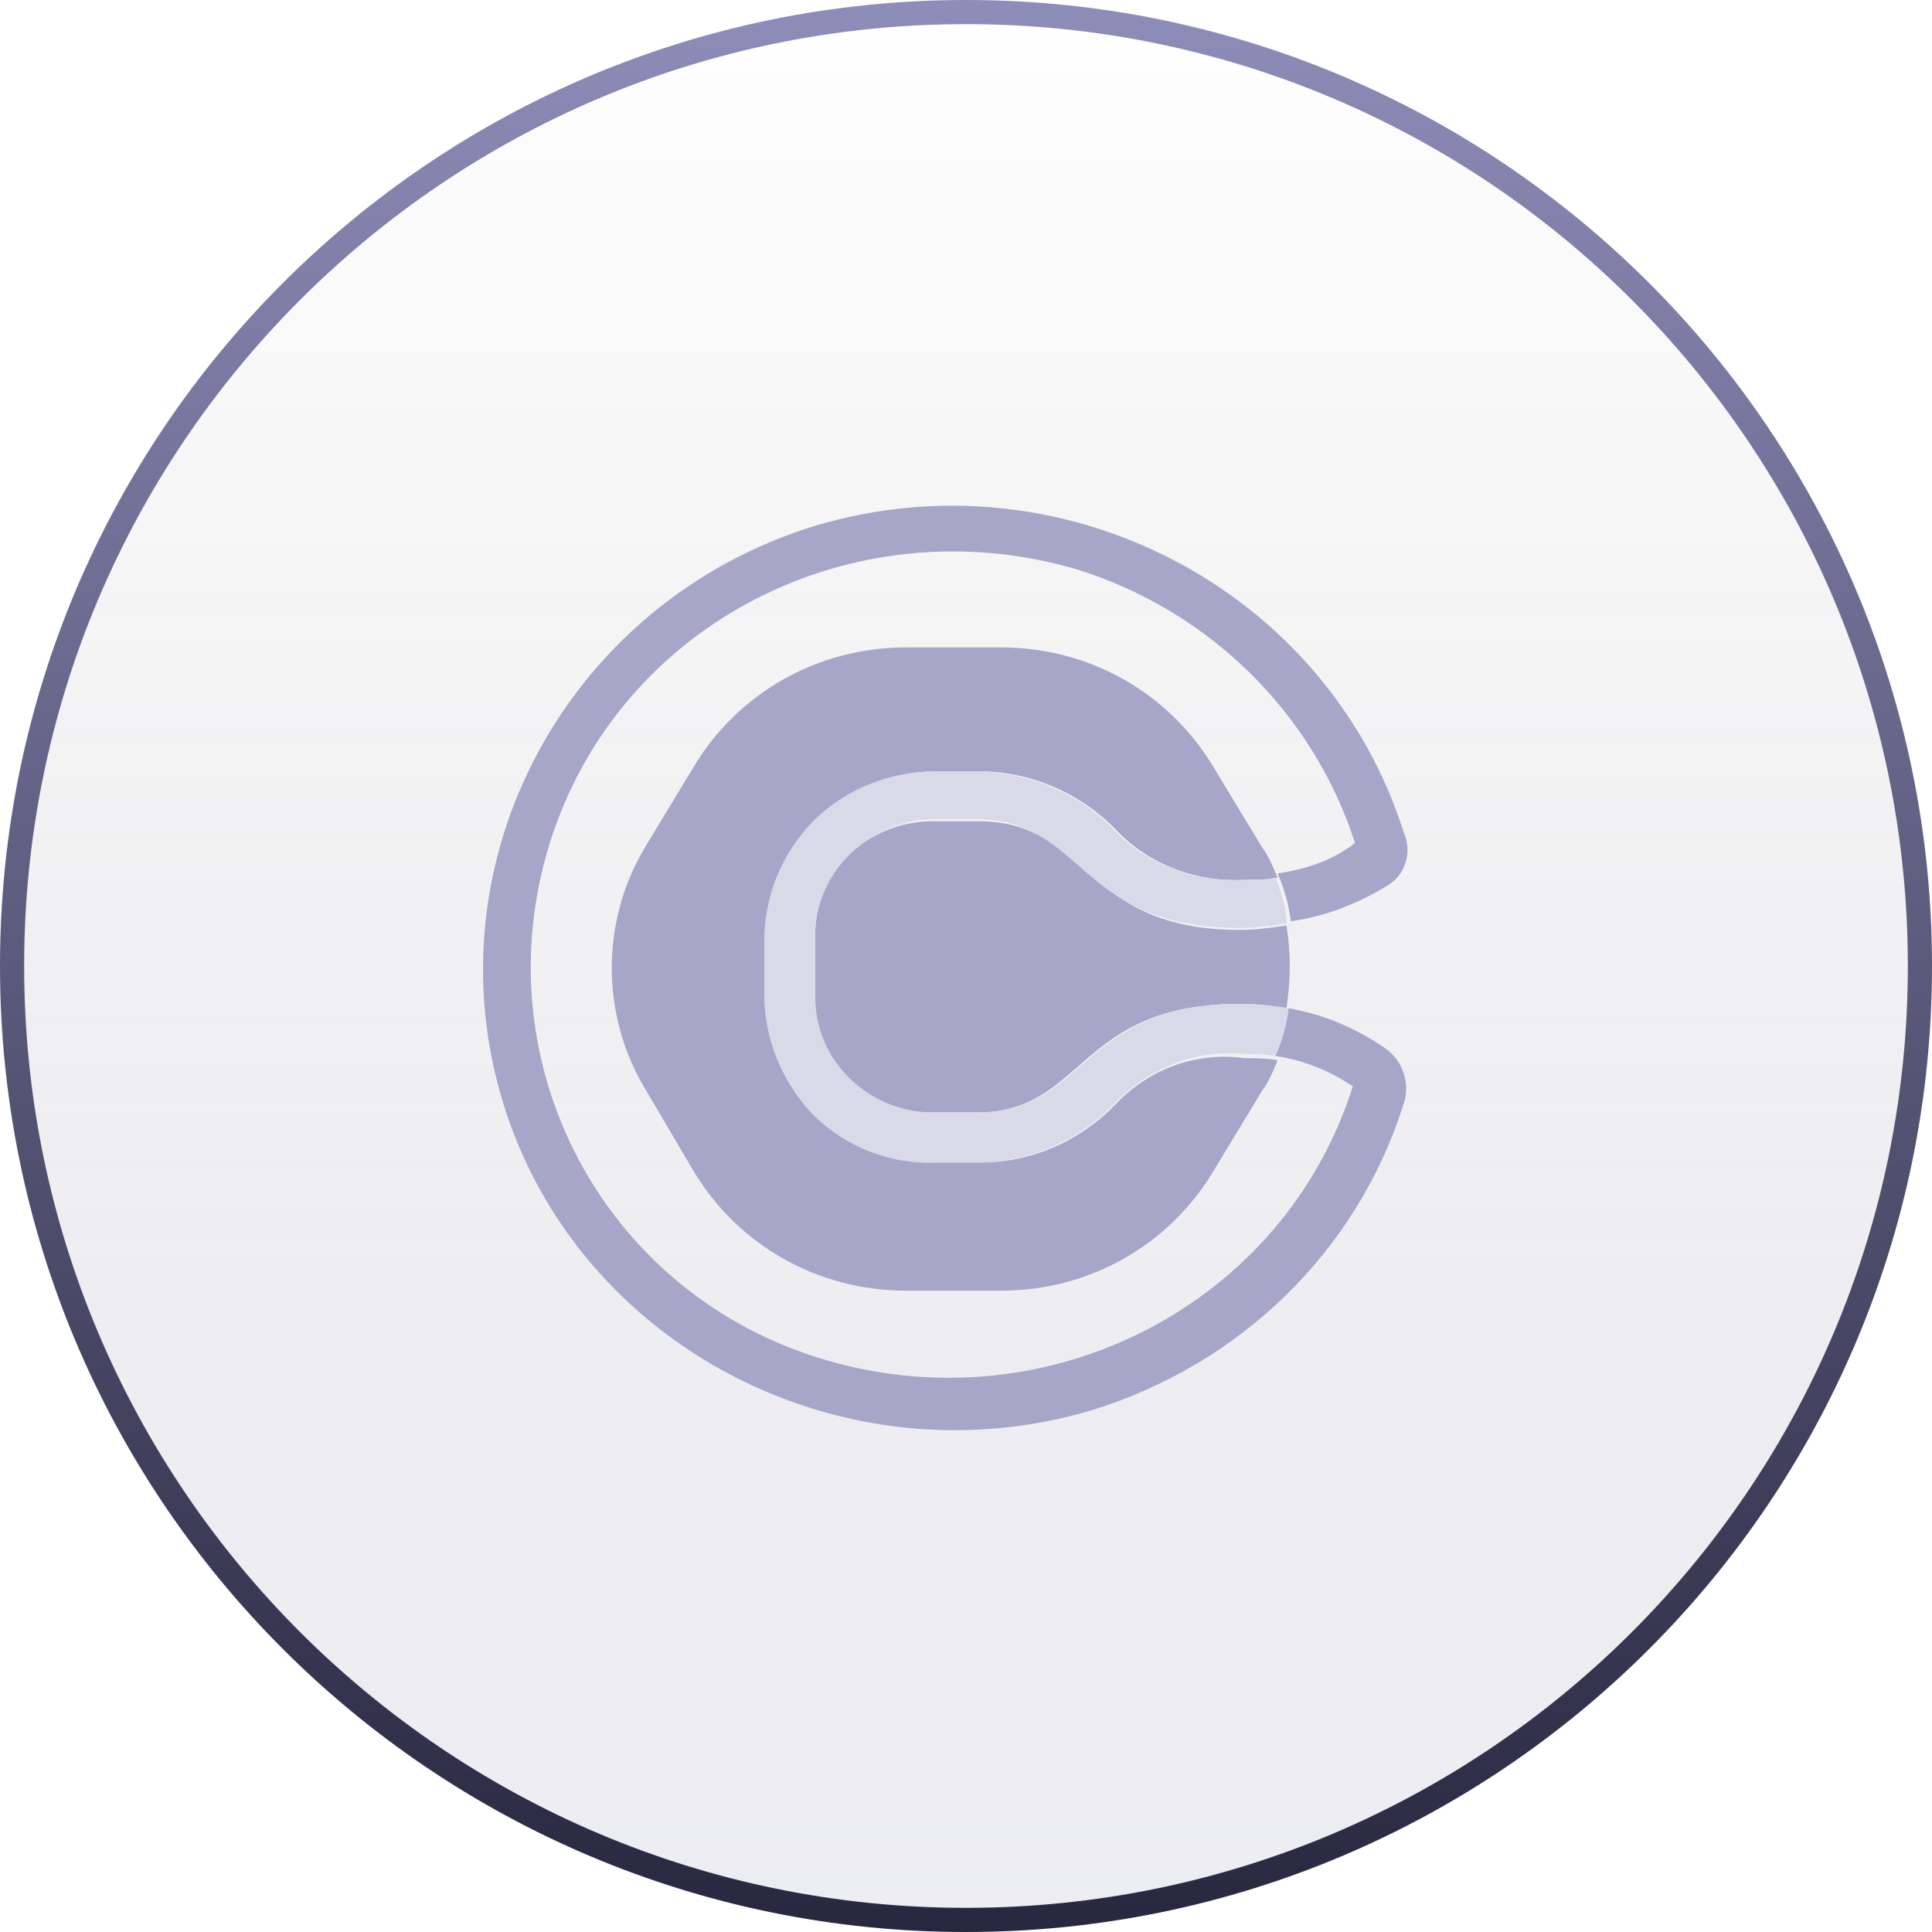
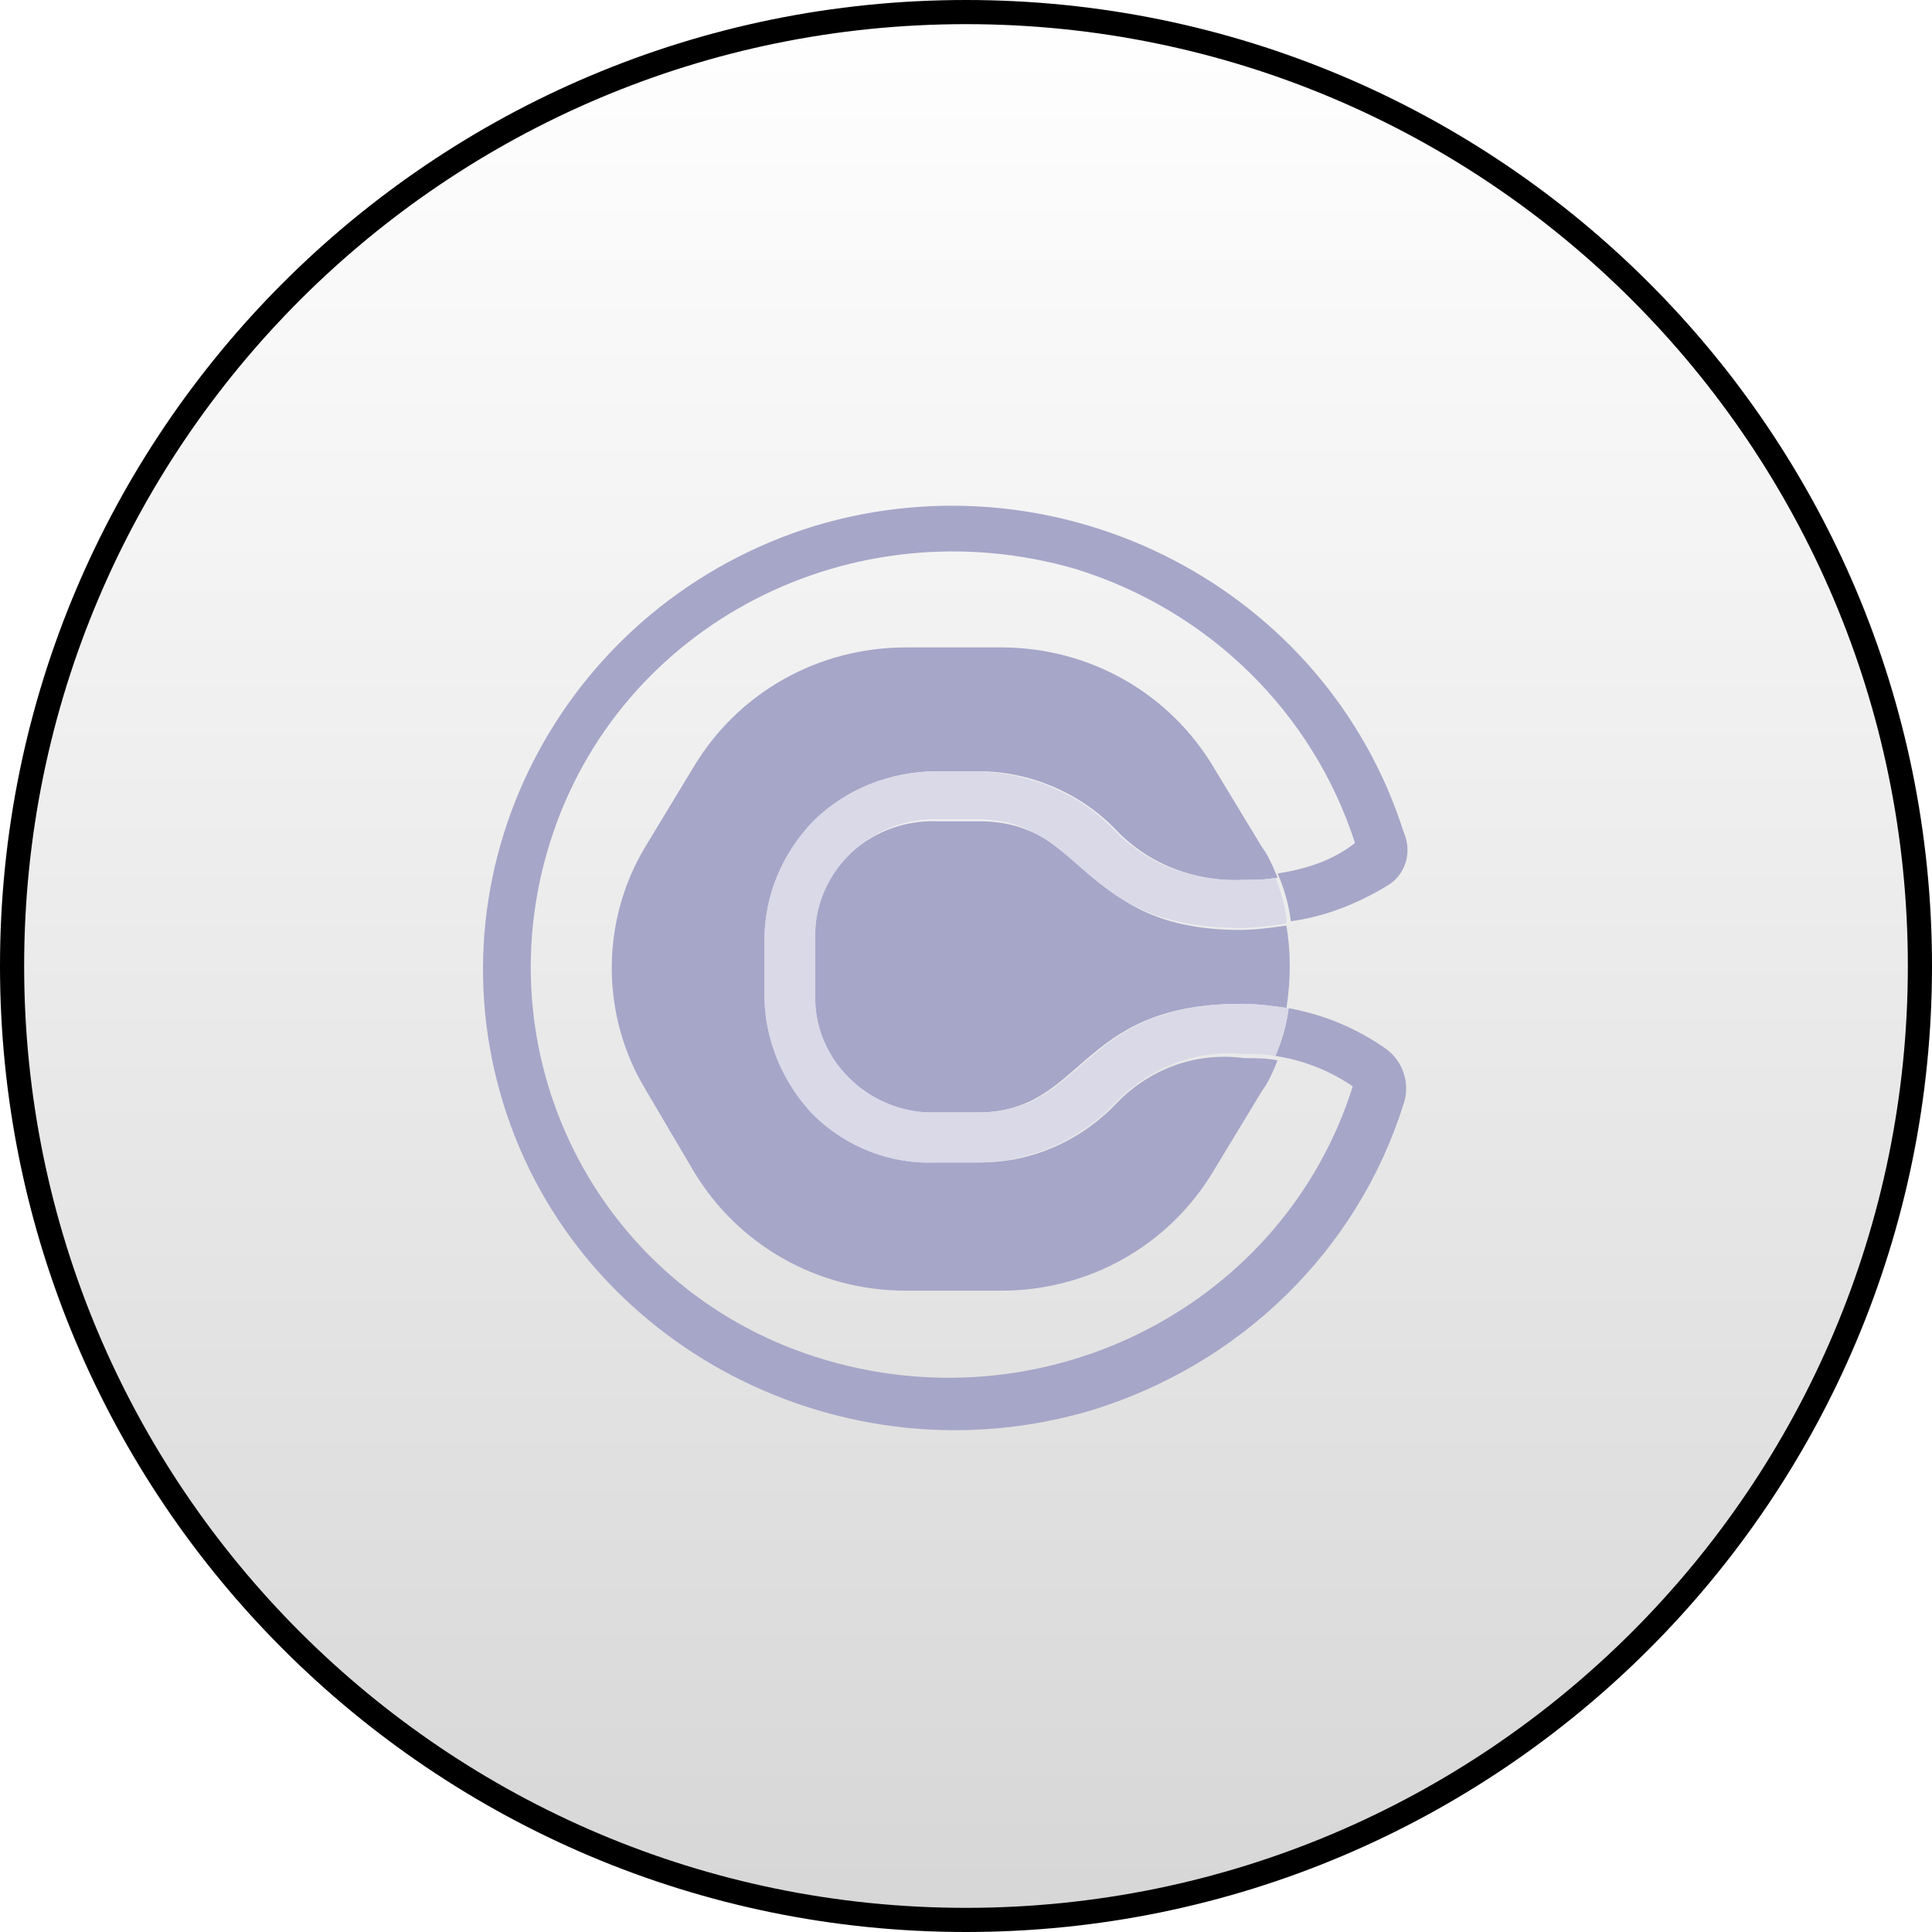
<svg xmlns="http://www.w3.org/2000/svg" width="80" height="80" viewBox="0 0 80 80" fill="none">
  <rect x="0.5" y="0.5" width="79" height="79" rx="39.5" fill="url(#paint0_linear_852_1824)" />
  <rect x="0.5" y="0.5" width="79" height="79" rx="39.5" stroke="url(#paint1_linear_852_1824)" />
  <path d="M46.215 45.705C44.75 47.235 42.735 48.135 40.628 48.135H38.888C36.964 48.135 35.041 47.415 33.667 46.065C32.385 44.715 31.652 43.005 31.744 41.206V38.956C31.744 37.066 32.476 35.357 33.759 34.007C35.133 32.657 36.964 31.937 38.888 31.937H40.536C42.643 31.937 44.75 32.837 46.215 34.367C47.589 35.807 49.513 36.527 51.528 36.437C51.986 36.437 52.444 36.437 52.902 36.347C52.718 35.897 52.535 35.447 52.261 35.087L50.245 31.758C48.414 28.698 45.116 26.808 41.453 26.808H37.514C33.85 26.808 30.553 28.698 28.721 31.758L26.706 35.087C24.874 38.146 24.874 42.016 26.706 45.075L28.721 48.494C30.553 51.554 33.85 53.444 37.514 53.444H41.453C45.116 53.444 48.414 51.554 50.245 48.494L52.261 45.165C52.535 44.805 52.718 44.355 52.902 43.905C52.444 43.815 51.986 43.815 51.528 43.815C49.513 43.545 47.589 44.265 46.215 45.705Z" fill="#A6A6C9" />
  <path d="M40.537 34.007H38.797C36.14 33.917 33.85 35.897 33.667 38.596C33.667 38.686 33.667 38.866 33.667 38.956V41.206C33.576 43.815 35.774 46.065 38.43 46.065C38.522 46.065 38.613 46.065 38.797 46.065H40.445C44.933 46.065 44.567 41.566 51.345 41.566C51.986 41.566 52.627 41.656 53.268 41.746C53.452 40.576 53.452 39.406 53.268 38.326C52.627 38.416 51.986 38.506 51.345 38.506C44.75 38.506 45.117 34.007 40.537 34.007Z" fill="#A6A6C9" />
  <path d="M57.298 43.365C56.108 42.556 54.825 42.016 53.36 41.746C53.268 42.376 53.085 43.096 52.81 43.725C54.001 43.905 55.1 44.355 56.016 44.985C53.176 53.984 43.468 59.023 34.217 56.323C24.966 53.624 19.928 43.995 22.767 34.907C25.607 25.819 35.316 20.869 44.567 23.569C50.062 25.279 54.367 29.508 56.108 34.907C55.192 35.627 54.092 35.987 52.902 36.167C53.176 36.797 53.36 37.427 53.451 38.146C54.825 37.967 56.199 37.427 57.39 36.707C58.214 36.257 58.489 35.267 58.123 34.457C54.917 24.379 44.017 18.71 33.759 21.769C23.5 24.919 17.73 35.627 20.844 45.705C23.958 55.783 34.949 61.452 45.208 58.393C51.345 56.503 56.199 51.824 58.123 45.705C58.397 44.895 58.123 43.905 57.298 43.365Z" fill="#A6A6C9" />
  <path d="M52.81 36.347C52.352 36.437 51.894 36.437 51.436 36.437C49.421 36.527 47.498 35.807 46.124 34.367C44.658 32.837 42.643 32.028 40.536 31.938H38.796C36.873 31.938 35.041 32.657 33.667 34.007C32.385 35.357 31.652 37.067 31.652 38.956V41.206C31.652 43.005 32.385 44.805 33.667 46.155C35.041 47.505 36.873 48.225 38.796 48.135H40.445C42.551 48.135 44.658 47.235 46.124 45.705C47.498 44.265 49.421 43.455 51.436 43.635C51.894 43.635 52.352 43.635 52.81 43.725C53.085 43.096 53.268 42.466 53.359 41.746C52.718 41.656 52.077 41.566 51.436 41.566C44.658 41.566 45.025 46.065 40.536 46.065H38.796C36.14 46.155 33.85 44.085 33.758 41.476C33.758 41.386 33.758 41.296 33.758 41.206V38.866C33.667 36.257 35.865 34.007 38.521 33.917C38.613 33.917 38.705 33.917 38.796 33.917H40.445C44.933 33.917 44.566 38.416 51.344 38.416C51.986 38.416 52.627 38.326 53.268 38.236C53.268 37.697 53.085 37.067 52.81 36.347Z" fill="#D9D9E8" />
  <path d="M52.81 36.347C52.352 36.437 51.894 36.437 51.436 36.437C49.421 36.527 47.498 35.807 46.124 34.367C44.658 32.837 42.643 32.028 40.536 31.938H38.796C36.873 31.938 35.041 32.657 33.667 34.007C32.385 35.357 31.652 37.067 31.652 38.956V41.206C31.652 43.005 32.385 44.805 33.667 46.155C35.041 47.505 36.873 48.225 38.796 48.135H40.445C42.551 48.135 44.658 47.235 46.124 45.705C47.498 44.265 49.421 43.455 51.436 43.635C51.894 43.635 52.352 43.635 52.81 43.725C53.085 43.096 53.268 42.466 53.359 41.746C52.718 41.656 52.077 41.566 51.436 41.566C44.658 41.566 45.025 46.065 40.536 46.065H38.796C36.14 46.155 33.85 44.085 33.758 41.476C33.758 41.386 33.758 41.296 33.758 41.206V38.866C33.667 36.257 35.865 34.007 38.521 33.917C38.613 33.917 38.705 33.917 38.796 33.917H40.445C44.933 33.917 44.566 38.416 51.344 38.416C51.986 38.416 52.627 38.326 53.268 38.236C53.268 37.697 53.085 37.067 52.81 36.347Z" fill="#D9D9E8" />
  <defs>
    <linearGradient id="paint0_linear_852_1824" x1="40" y1="0" x2="40" y2="80" gradientUnits="userSpaceOnUse">
-       <stop stop-color="#05050F" stop-opacity="0" />
-       <stop offset="1" stop-color="#8D8DB9" stop-opacity="0.16" />
+       <stop stopColor="#05050F" stop-opacity="0" />
+       <stop offset="1" stopColor="#8D8DB9" stop-opacity="0.16" />
    </linearGradient>
    <linearGradient id="paint1_linear_852_1824" x1="40" y1="0" x2="40" y2="80" gradientUnits="userSpaceOnUse">
-       <stop stop-color="#8D8DB9" />
-       <stop offset="1" stop-color="#27273F" />
+       <stop stopColor="#8D8DB9" />
+       <stop offset="1" stopColor="#27273F" />
    </linearGradient>
  </defs>
</svg>
